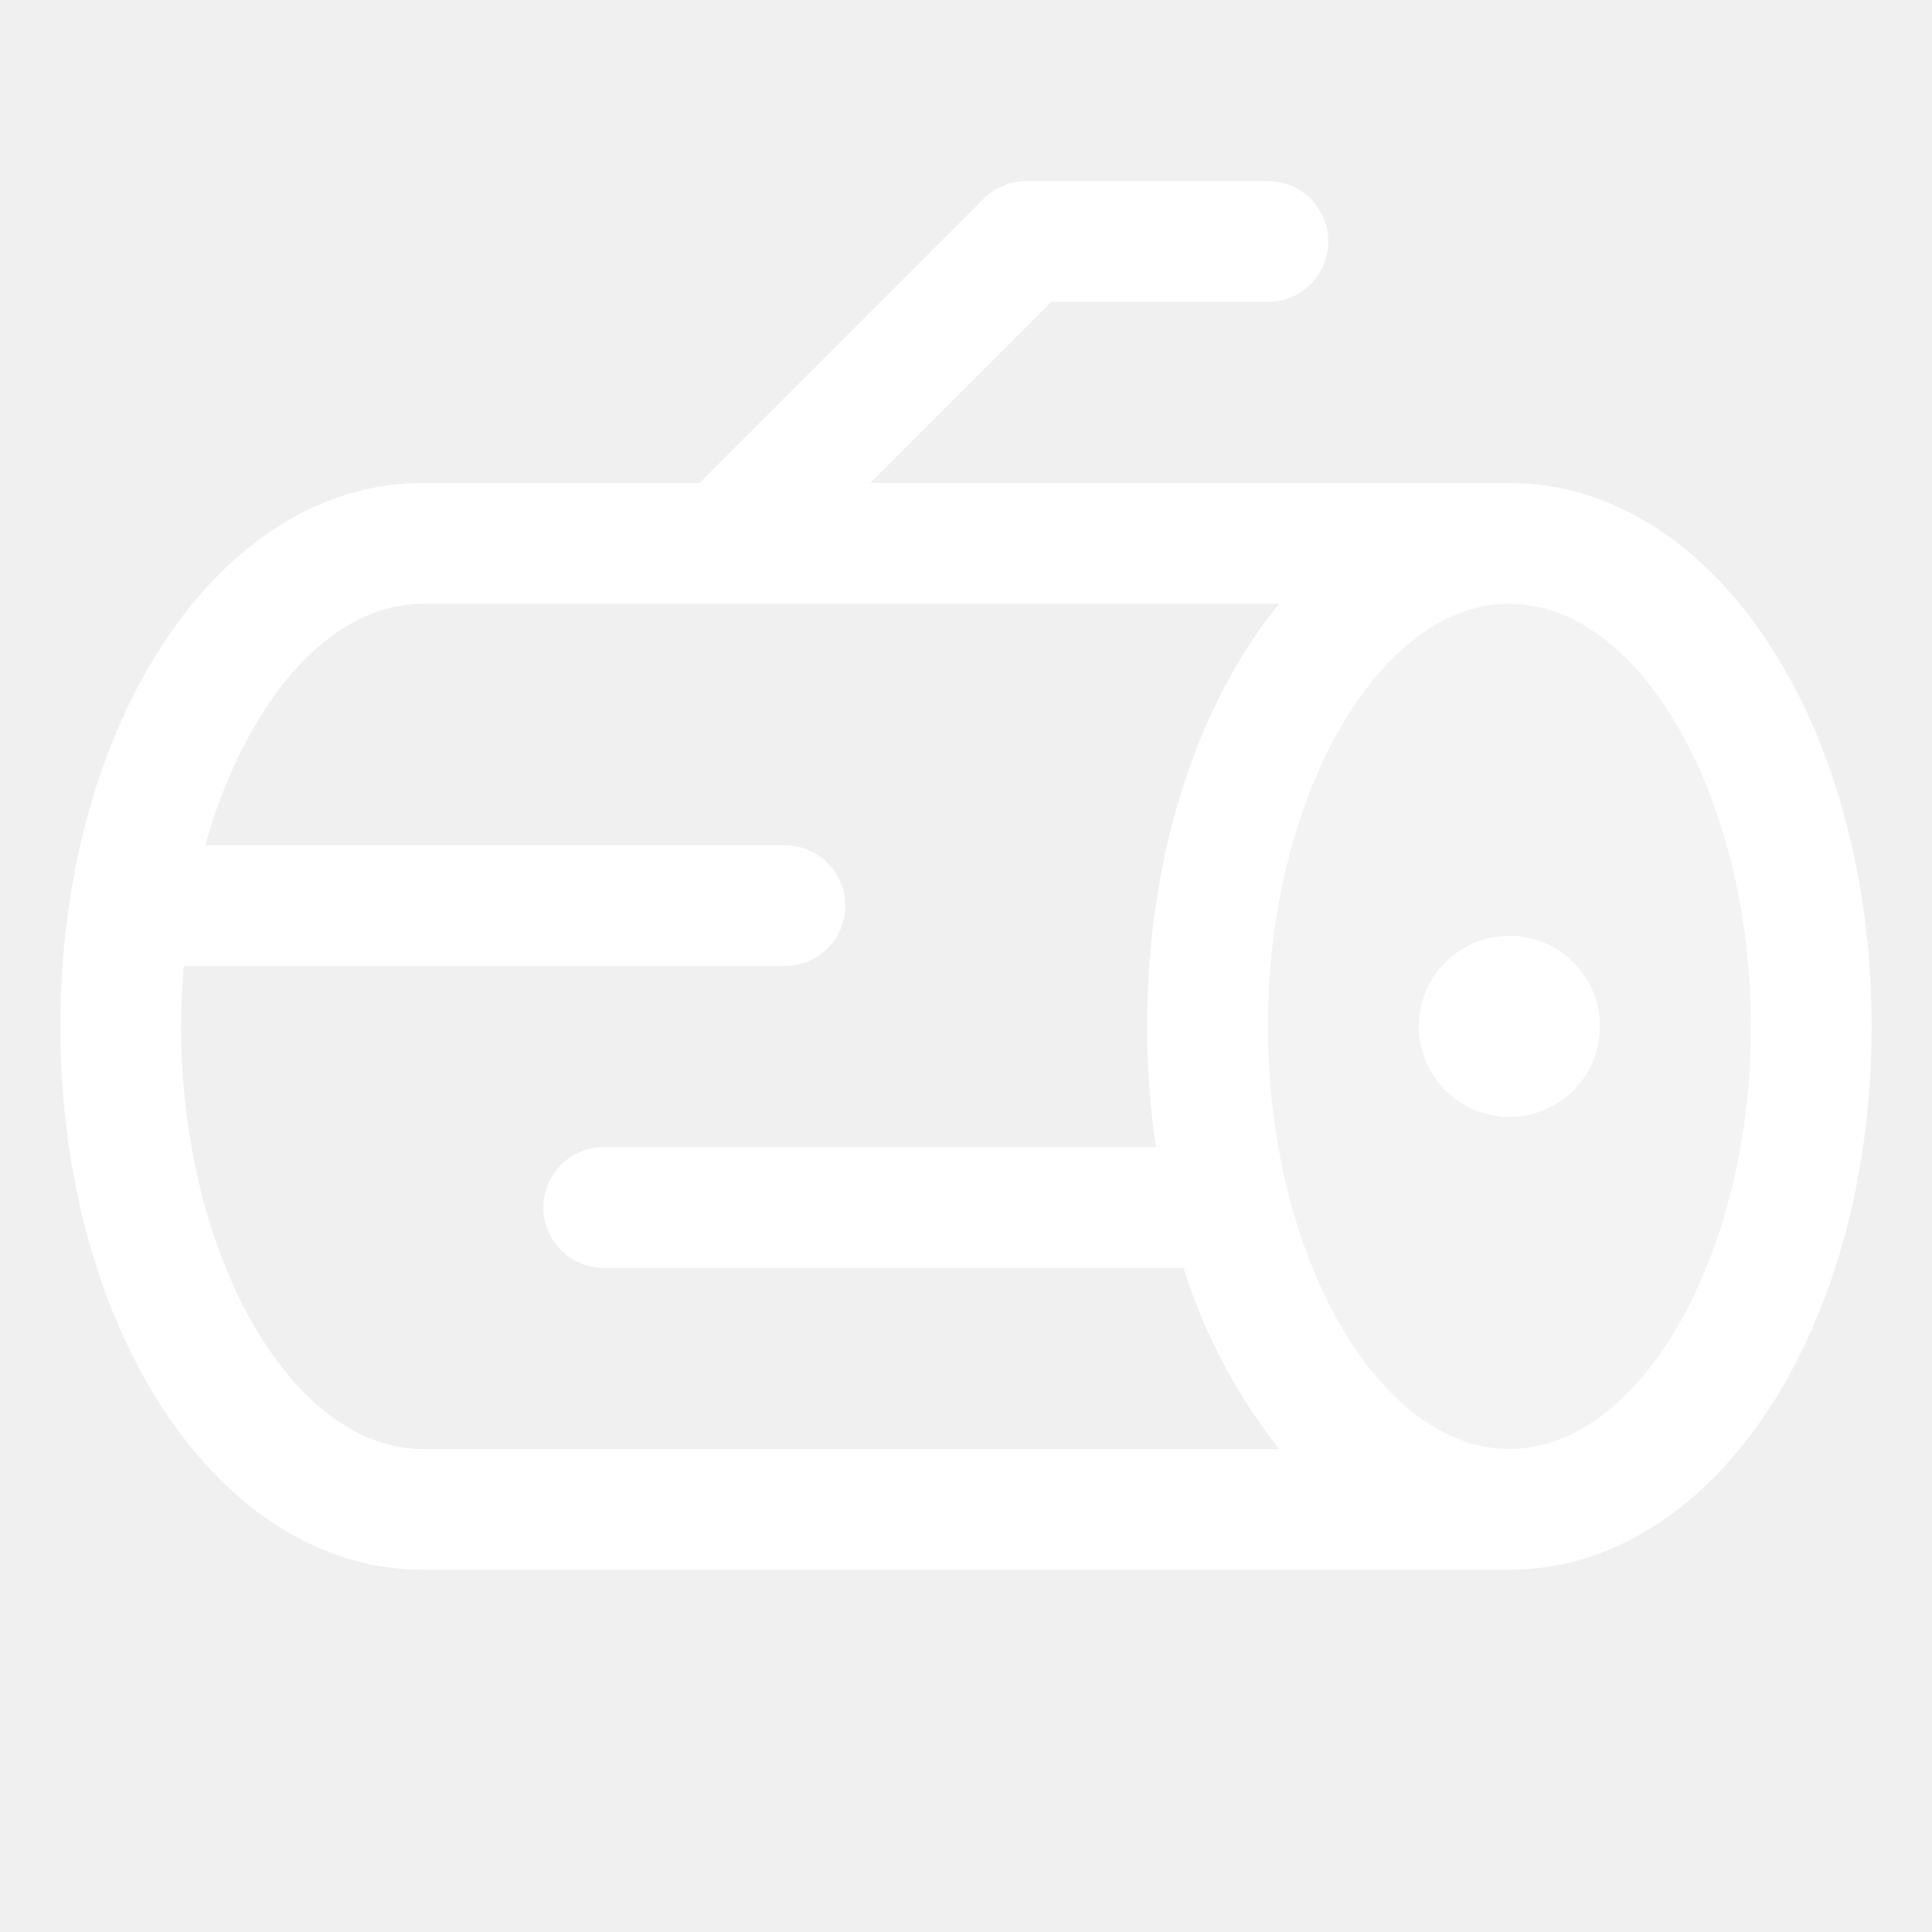
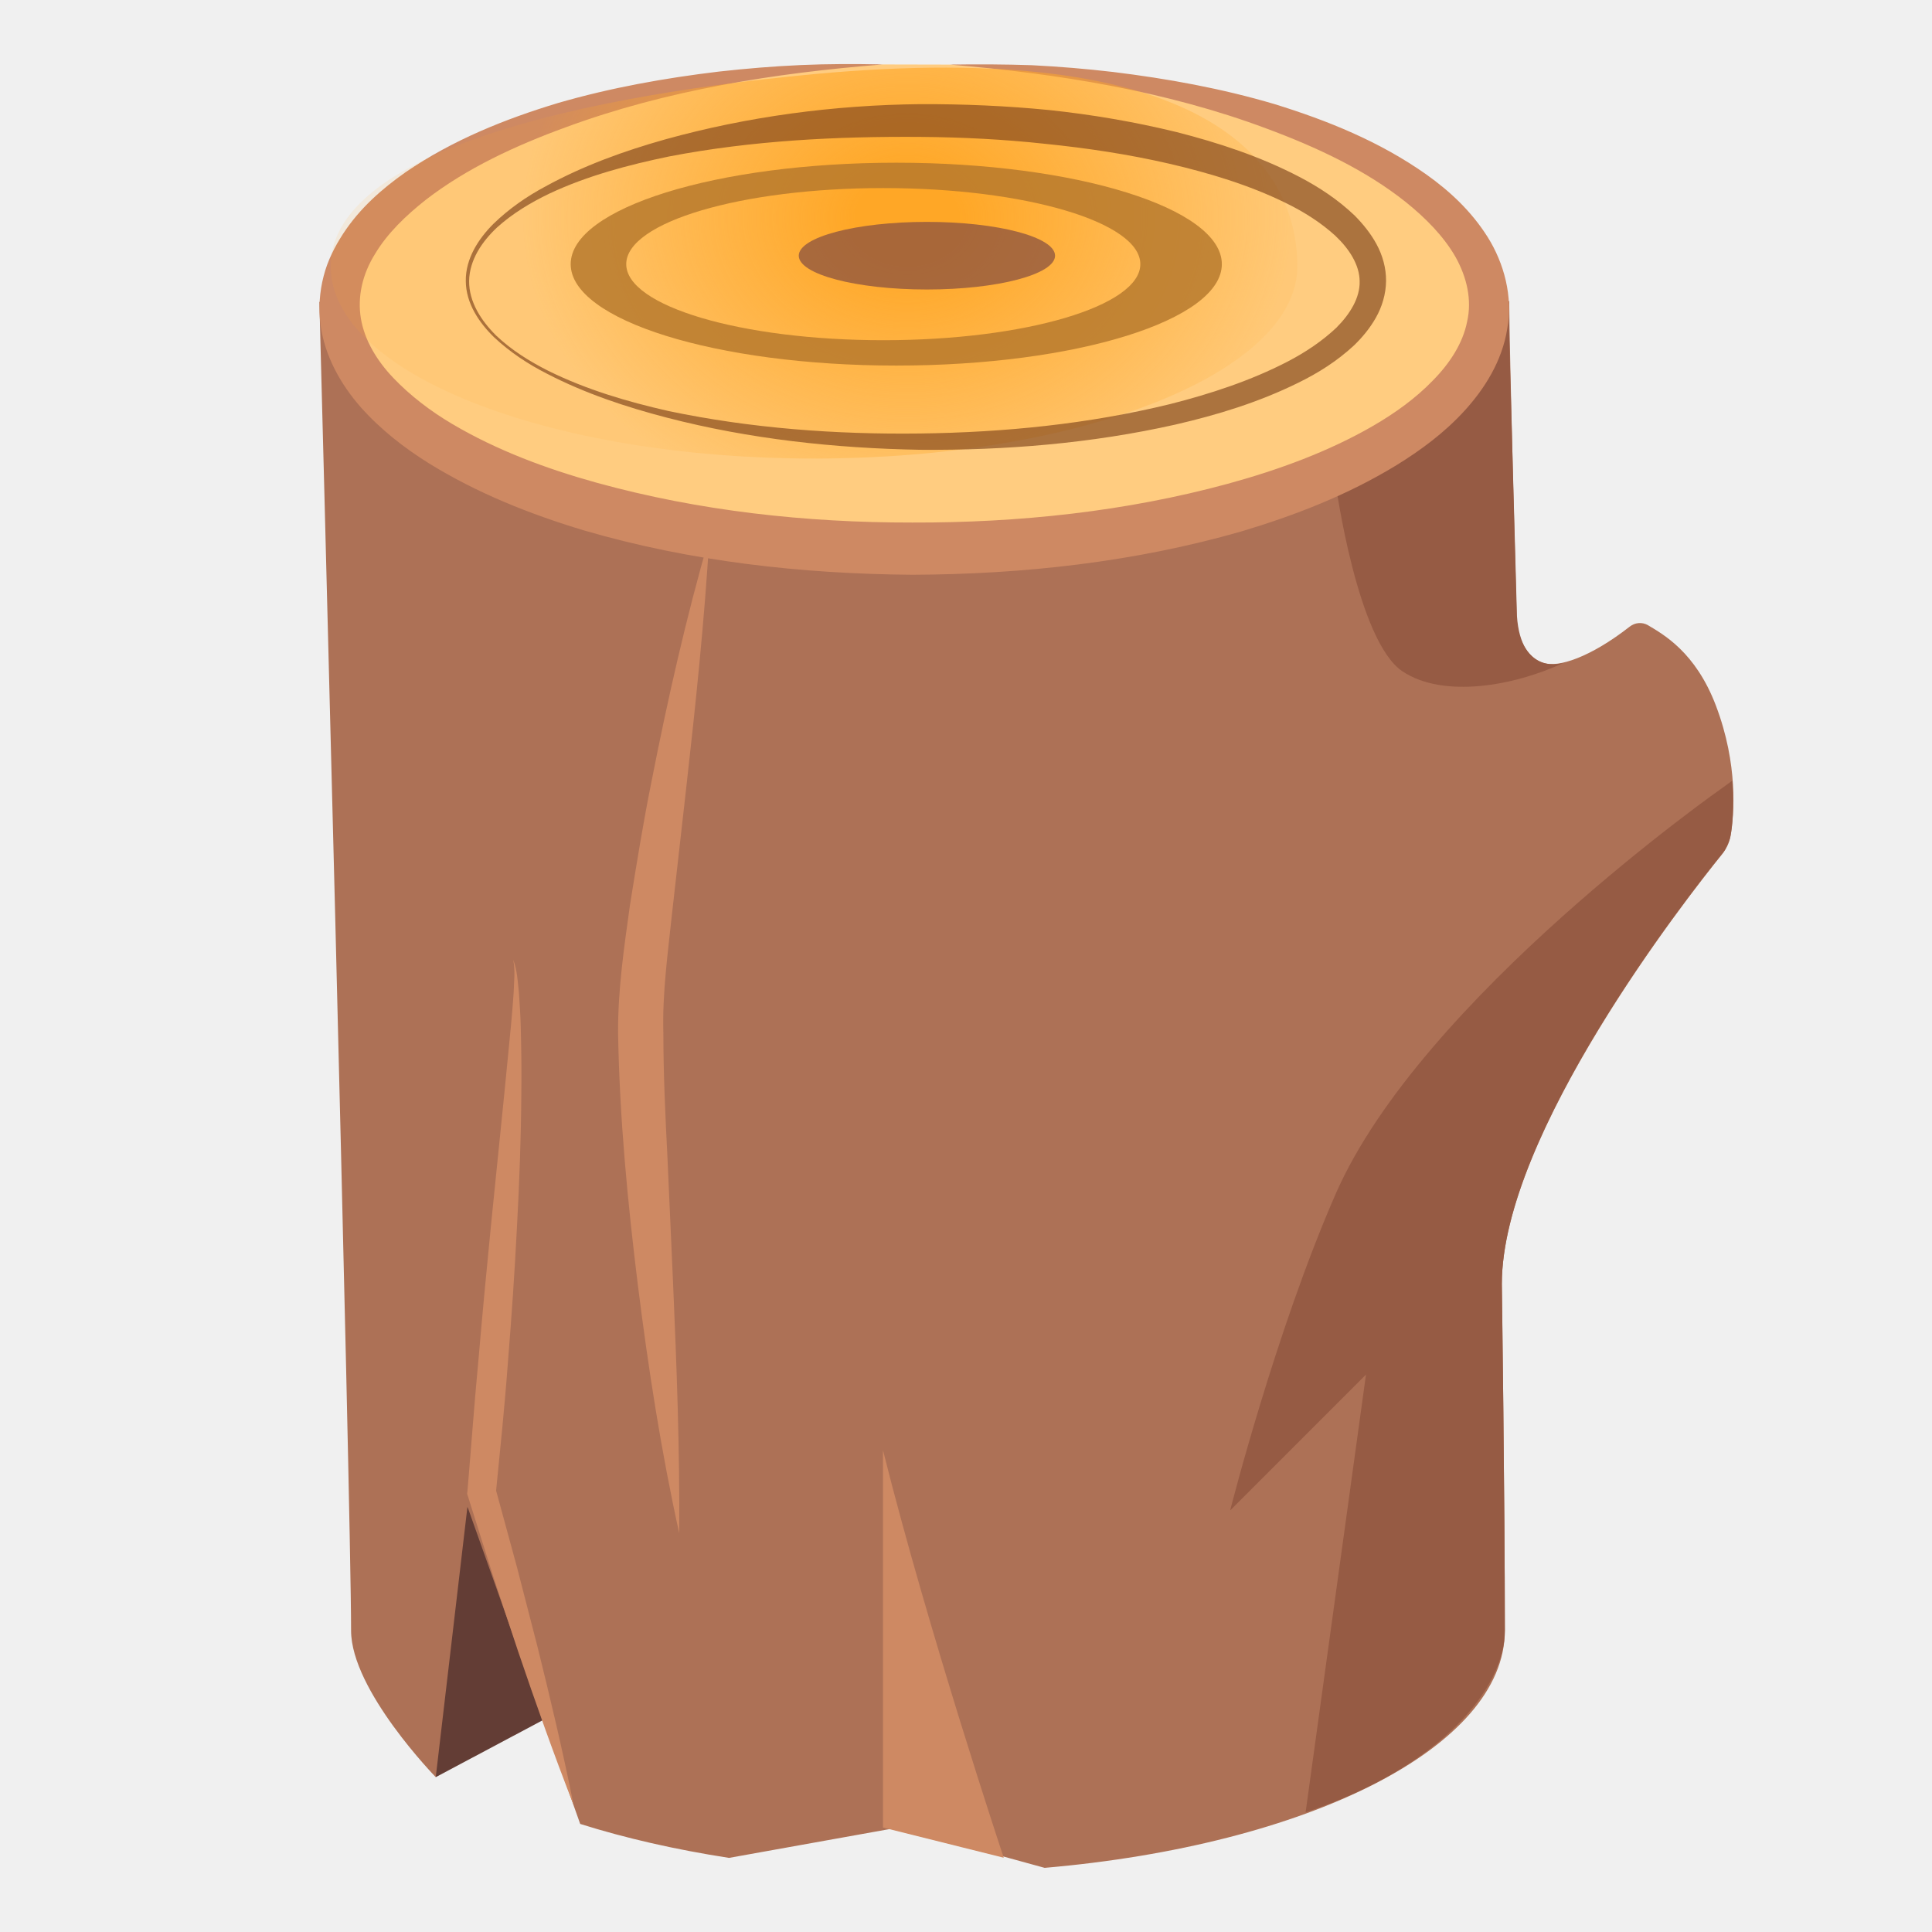
- <svg xmlns="http://www.w3.org/2000/svg" width="2em" height="2em" viewBox="0 0 256 256">
-   <g fill="white">
-     <path d="M240 136c0 35.35-17.91 64-40 64s-40-28.65-40-64s17.91-64 40-64s40 28.65 40 64" opacity="0.2" />
-     <path d="M212 136a12 12 0 1 1-12-12a12 12 0 0 1 12 12m36 0c0 40.37-21.08 72-48 72H56c-26.92 0-48-31.63-48-72s21.08-72 48-72h36.69l37.65-37.66A8 8 0 0 1 136 24h32a8 8 0 0 1 0 16h-28.69l-24 24H200c26.92 0 48 31.63 48 72M56 192h113.51a73.5 73.5 0 0 1-12.67-24H80a8 8 0 0 1 0-16h73.16a111 111 0 0 1-1.16-16c0-22.86 6.76-42.9 17.51-56H56c-12.47 0-23.55 13.26-28.8 32H104a8 8 0 0 1 0 16H24.35q-.34 3.93-.35 8c0 30.36 14.65 56 32 56m176-56c0-30.36-14.65-56-32-56s-32 25.64-32 56s14.65 56 32 56s32-25.64 32-56" />
-   </g>
+ <svg xmlns="http://www.w3.org/2000/svg" width="1rem" height="1rem" viewBox="0 0 128 128">
+   <path fill="#633d35" d="m37.29 113.26l-8.42 4.48V97.58l10.52 11.2z" />
+   <path fill="#ad7156" d="M99.99 19.95c0 3.02.51 21.49.51 21.49s.26 1.98 1.75 2.48c.98.33 3.12-.37 5.73-2.41c.35-.27.82-.31 1.2-.09c1 .6 3.15 1.77 4.5 5.32c1.49 3.92 1.21 7.22.98 8.62c-.08.47-.3.9-.57 1.24c-2.43 3-14.59 18.58-14.59 28.48c0 0 .2 14.45.2 22.95c0 7.75-13.09 14.22-30.49 15.72l-9.71-2.67l-11.2 2.01c-3.56-.55-6.88-1.31-9.86-2.25l-7.47-21.02l-2.1 17.92s-5.61-5.75-5.61-9.71c0-8.57-2.1-88.03-2.1-88.03z" />
+   <path fill="#ce8963" d="M47 35.58c-.33 5.56-.91 11.07-1.53 16.57l-.93 8.23c-.29 2.74-.67 5.45-.59 8.08c0 2.7.13 5.46.27 8.21l.37 8.28c.24 5.53.45 11.06.41 16.63c-1.2-5.44-2.05-10.93-2.74-16.44c-.68-5.52-1.21-11.02-1.31-16.67c-.02-2.91.4-5.71.78-8.46c.44-2.75.88-5.49 1.43-8.21c1.07-5.45 2.29-10.86 3.84-16.22m-13 28c.27.7.3 1.46.38 2.19c.05.74.1 1.48.12 2.22c.04 1.48.06 2.96.04 4.44c-.02 2.96-.13 5.91-.29 8.86c-.15 2.95-.35 5.89-.59 8.83c-.21 2.94-.52 5.88-.81 8.82l-.03-.36l1.42 5.21l1.35 5.23c.87 3.5 1.7 7 2.41 10.55c-1.32-3.36-2.52-6.77-3.68-10.18l-1.7-5.13L31 99.13l-.05-.16l.02-.19c.25-2.93.46-5.87.74-8.81c.25-2.93.53-5.87.82-8.8l.89-8.79l.43-4.4c.07-.73.13-1.47.18-2.2c.02-.73.12-1.47-.03-2.2m24.5 32.5v25l8 2s-5-15-8-27" />
+   <path fill="#965b44" d="M88.5 79.08c5.68-12.95 25.68-26.93 25.68-26.93l.59-.43c.11 1.76.02 3.04-.14 3.74c-.07.31-.3.82-.46 1.01c-1.92 2.36-14.67 18.42-14.67 28.6c0 0 .2 14.45.2 22.95c0 3.81-4.2 9.05-13.2 12.05l4-29l-9 9c0 .01 3.01-11.88 7-20.99m12-38.29c.26 4.05 3.08 3.13 3.08 3.13c-3.24 1.52-7.94 2.37-10.66.56c-3-2-4.42-12.39-4.42-12.39l2-6l9.44-5.53z" />
+   <path fill="#ffcc80" d="M58.48 4.27C38.43 4.73 22.5 11.73 22.5 20.3c0 8.87 17.05 16.05 38.08 16.05s38.08-7.19 38.08-16.05c0-8.53-15.78-15.51-35.71-16.02" />
+   <path fill="#ce8963" d="M58.48 4.27c-7.17.57-14.32 1.7-20.99 4.16c-3.32 1.21-6.56 2.71-9.27 4.8c-1.33 1.05-2.56 2.23-3.37 3.59c-.84 1.34-1.18 2.84-.94 4.28c.24 1.43 1.05 2.79 2.16 3.95s2.45 2.19 3.91 3.05c2.93 1.73 6.22 2.96 9.58 3.89c6.75 1.86 13.83 2.64 20.89 2.63c7.05.02 14.14-.73 20.9-2.57c3.36-.92 6.67-2.13 9.61-3.83c1.47-.85 2.84-1.84 3.96-3c1.13-1.14 2-2.48 2.28-3.91c.33-1.43-.01-2.93-.77-4.29c-.78-1.36-1.97-2.57-3.29-3.63c-2.67-2.13-5.91-3.64-9.22-4.87c-6.65-2.49-13.8-3.64-20.97-4.24c1.8-.03 3.6-.02 5.41.04c1.8.09 3.61.24 5.4.45c3.59.44 7.18 1.09 10.69 2.13c3.49 1.08 6.95 2.47 10.05 4.66c1.55 1.1 2.99 2.44 4.07 4.16c1.07 1.71 1.68 3.93 1.29 6.06c-.34 2.14-1.5 3.97-2.82 5.42c-1.34 1.47-2.9 2.62-4.52 3.62c-3.24 1.98-6.74 3.33-10.28 4.39c-7.12 2.04-14.47 2.84-21.8 2.87c-7.32-.06-14.68-.87-21.79-2.95c-3.54-1.07-7.03-2.45-10.26-4.45c-1.61-1.01-3.15-2.2-4.48-3.69c-1.3-1.48-2.4-3.37-2.68-5.51c-.13-1.06-.06-2.15.21-3.18c.26-1.03.74-1.96 1.29-2.81c1.11-1.7 2.59-2.99 4.14-4.08C30 9.27 33.45 7.89 36.95 6.83c3.51-1.02 7.1-1.66 10.7-2.09c1.8-.2 3.6-.35 5.41-.43s3.62-.08 5.42-.04" />
+   <radialGradient id="notoWood0" cx="59.442" cy="16.159" r="21.667" gradientTransform="matrix(-1.1788 0 0 .9412 130.18 -.789)" gradientUnits="userSpaceOnUse">
+     <stop offset=".056" stop-color="#ffa726" />
+     <stop offset=".135" stop-color="#ffa726" />
+     <stop offset="1" stop-color="#ffa726" stop-opacity="0.1" />
+   </radialGradient>
+   <path fill="url(#notoWood0)" d="M21.91 17.65c0 7.03 14.33 12.73 32.02 12.73s32.02-5.7 32.02-12.73S79.7 2.51 53.93 4.91c-17.61 1.65-32.02 5.7-32.02 12.74" />
+   <path fill="#7f441c" d="M31.08 18.62c-.01 1.39.81 2.64 1.79 3.61c1.01.96 2.21 1.71 3.46 2.34c2.51 1.24 5.22 2.04 7.95 2.66c5.48 1.15 11.1 1.56 16.68 1.49s11.18-.63 16.57-1.95c2.68-.68 5.33-1.55 7.75-2.8c1.2-.62 2.33-1.38 3.26-2.26c.9-.9 1.57-1.98 1.54-3.08c-.01-1.09-.69-2.14-1.61-3.01c-.94-.86-2.07-1.58-3.28-2.17c-2.42-1.19-5.07-1.99-7.75-2.61c-2.69-.62-5.43-1.03-8.18-1.31c-2.75-.3-5.53-.44-8.3-.46c-5.55-.04-11.13.24-16.6 1.29c-2.72.56-5.43 1.28-7.95 2.46c-1.25.6-2.45 1.32-3.48 2.25c-.99.93-1.83 2.15-1.85 3.55m-.22 0c-.02-1.48.83-2.79 1.83-3.79c1.03-1 2.21-1.82 3.47-2.49c2.5-1.37 5.19-2.34 7.93-3.11c5.48-1.52 11.18-2.27 16.87-2.33c2.85-.01 5.7.11 8.54.39c2.84.3 5.66.78 8.45 1.46c2.78.71 5.53 1.61 8.14 2.97c1.3.68 2.55 1.5 3.67 2.57c.54.55 1.05 1.17 1.44 1.89s.64 1.57.63 2.44s-.27 1.71-.67 2.42s-.91 1.32-1.46 1.85c-1.12 1.04-2.38 1.83-3.69 2.47c-2.61 1.29-5.36 2.13-8.14 2.77c-5.56 1.25-11.24 1.71-16.9 1.67c-5.65-.1-11.32-.71-16.79-2.13c-2.73-.71-5.43-1.61-7.94-2.91c-1.26-.64-2.45-1.43-3.49-2.4c-1.01-.98-1.88-2.26-1.89-3.74" opacity="0.66" />
+   <path fill="#b5772c" d="M37.81 17.5c0 3.71 9.66 6.72 21.57 6.72s21.57-3.01 21.57-6.72s-9.66-6.72-21.57-6.72s-21.57 3.01-21.57 6.72m3.68 0c0-2.78 7.62-5.04 17.03-5.04s17.03 2.26 17.03 5.04s-7.62 5.04-17.03 5.04s-17.03-2.26-17.03-5.04" opacity="0.82" />
+   <linearGradient id="notoWood1" x1="50.85" x2="67.839" y1="16.939" y2="16.939" gradientTransform="matrix(-1 0 0 1 120.75 0)" gradientUnits="userSpaceOnUse">
+     <stop offset="0" stop-color="#8a5140" />
+     <stop offset="1" stop-color="#8a5140" />
+   </linearGradient>
+   <ellipse cx="61.41" cy="16.94" fill="url(#notoWood1)" opacity="0.74" rx="8.49" ry="2.24" />
</svg>
